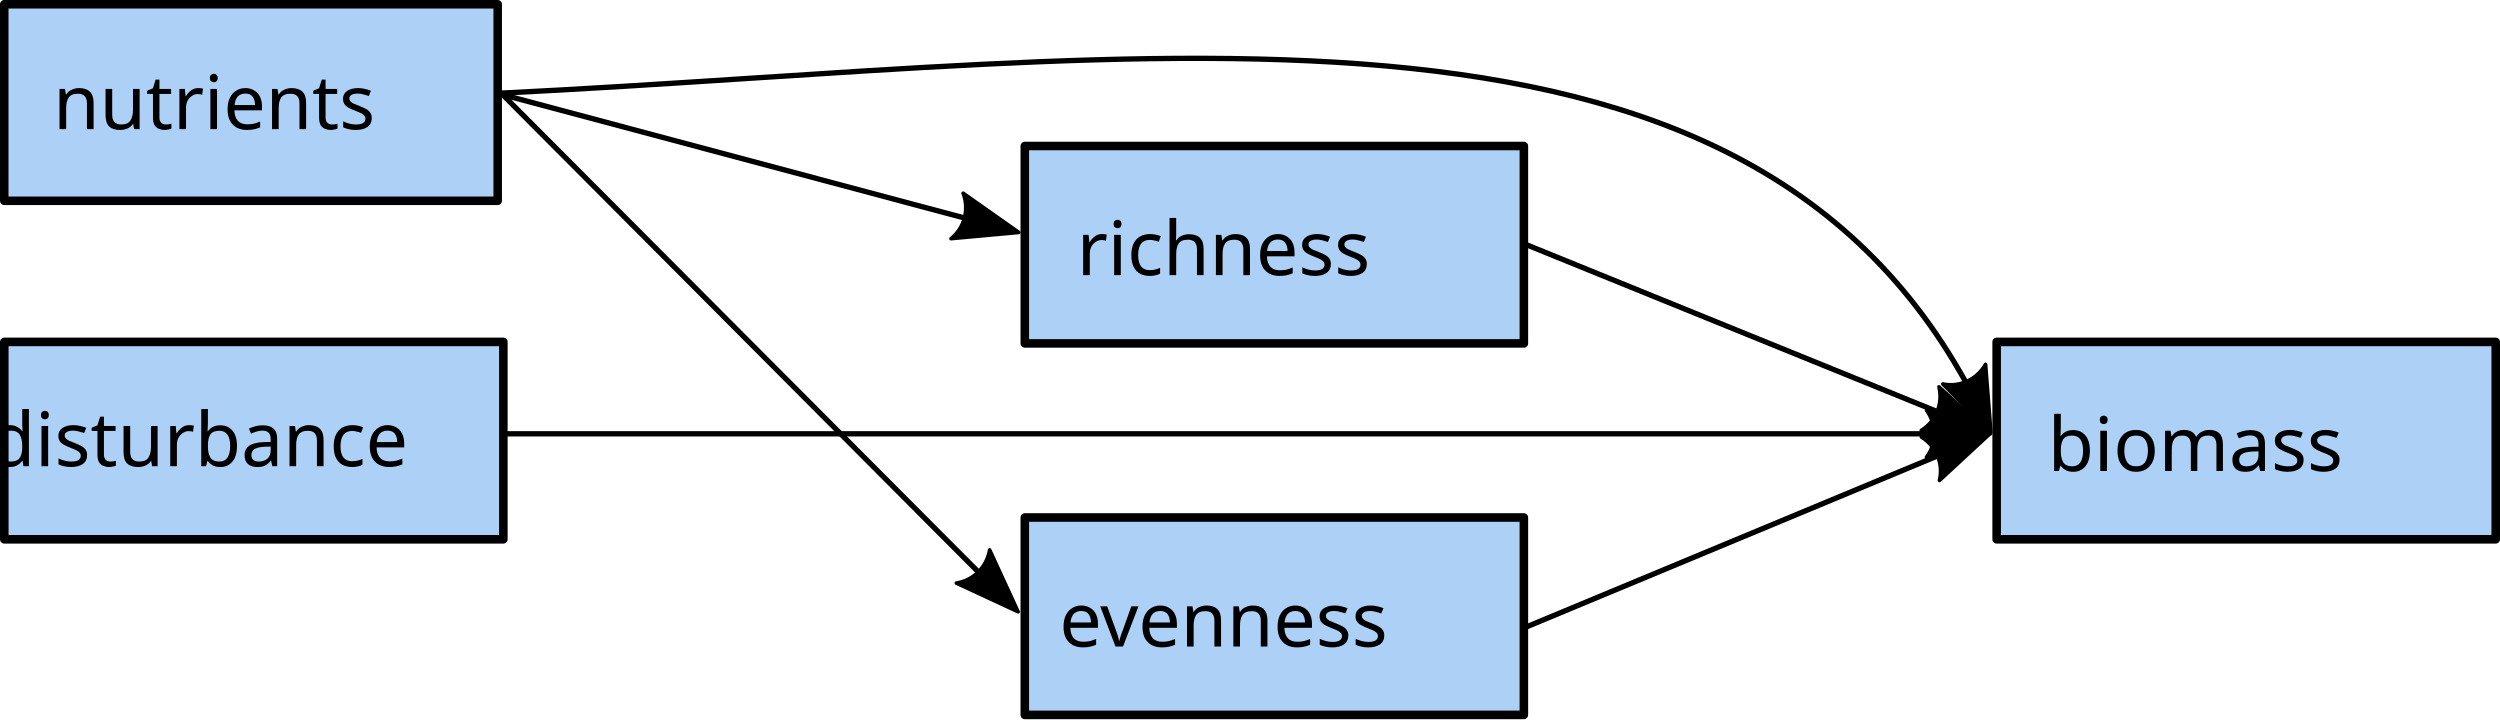
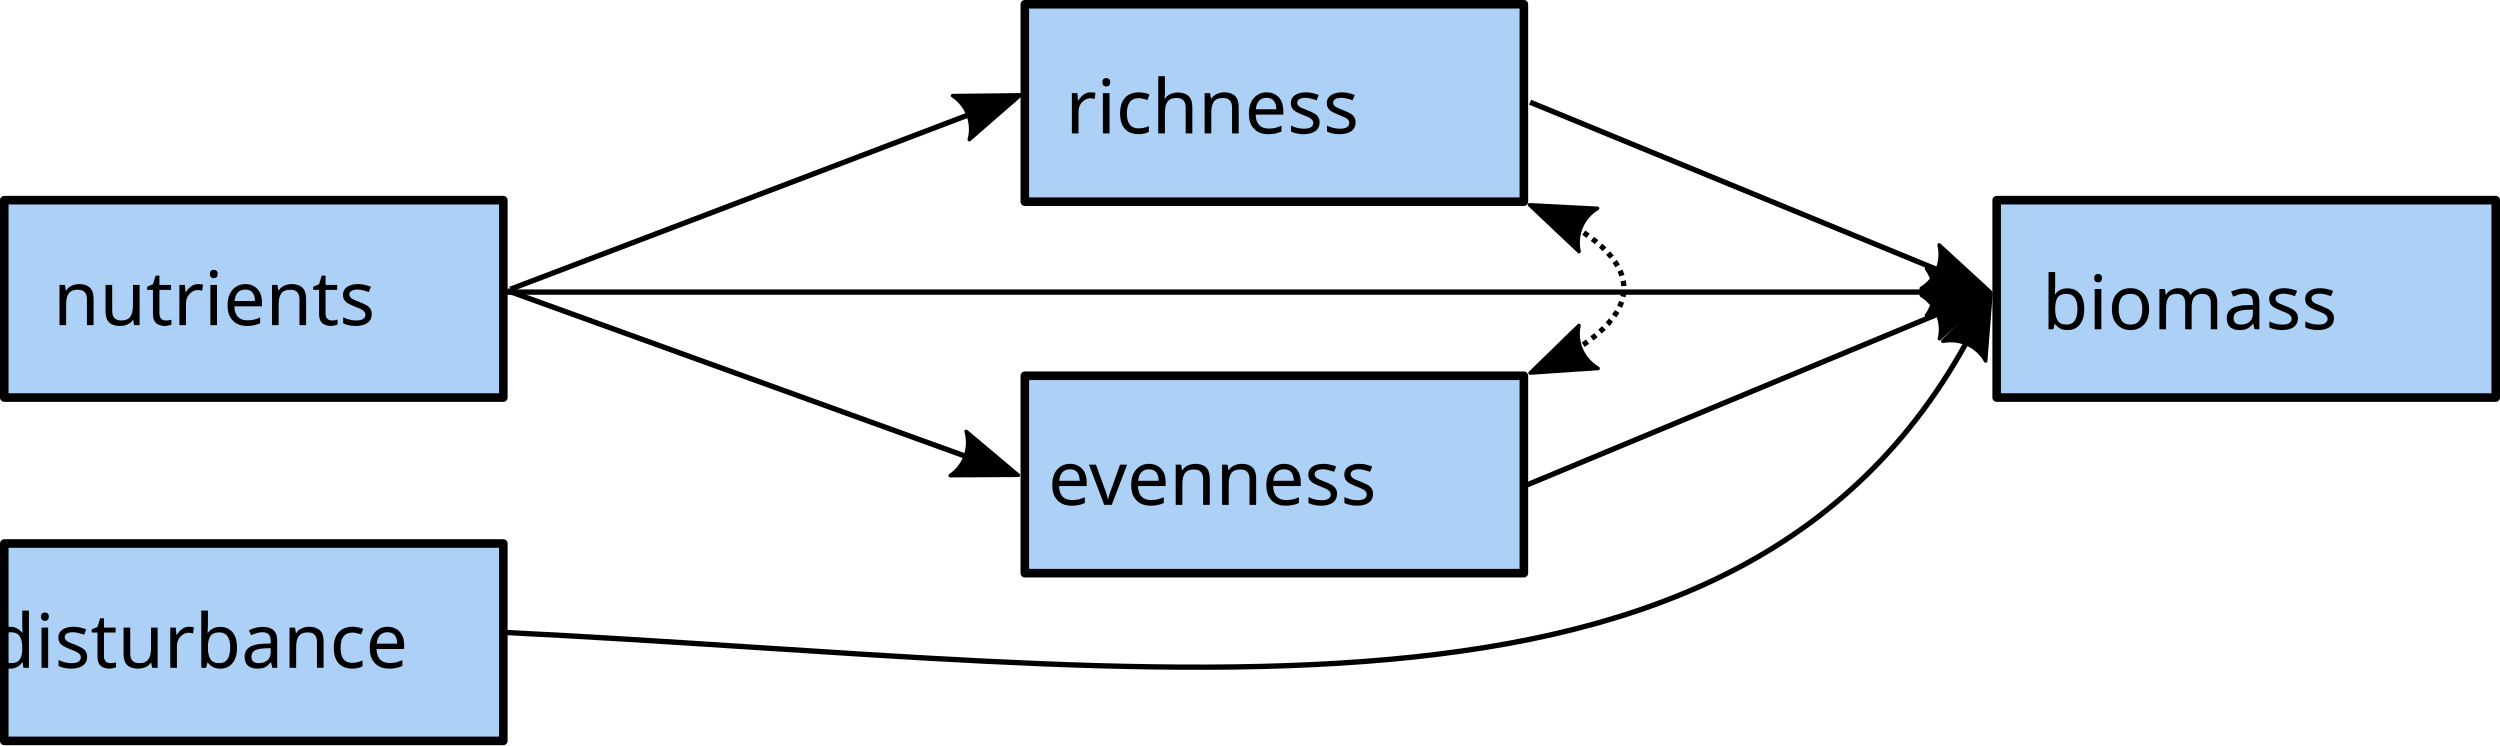
- <svg xmlns="http://www.w3.org/2000/svg" xmlns:xlink="http://www.w3.org/1999/xlink" width="235.031mm" height="67.612mm" viewBox="0 0 235.031 67.612" version="1.1" id="svg1051">
+ <svg xmlns="http://www.w3.org/2000/svg" xmlns:xlink="http://www.w3.org/1999/xlink" width="235.031mm" height="70.058mm" viewBox="0 0 235.031 70.058" version="1.1" id="svg1051">
  <defs id="defs1045">
+     <marker orient="auto" refY="0" refX="0" id="marker4223" style="overflow:visible">
+       <path id="path4221" style="fill:#000000;fill-opacity:1;fill-rule:evenodd;stroke:#000000;stroke-width:0.625;stroke-linejoin:round;stroke-opacity:1" d="M 8.719,4.034 -2.207,0.016 8.719,-4.002 c -1.745,2.372 -1.735,5.617 -6e-7,8.035 z" transform="matrix(-1.1,0,0,-1.1,-1.1,0)" />
+     </marker>
    <marker orient="auto" refY="0" refX="0" id="marker7136" style="overflow:visible">
      <path id="path7134" style="fill:#000000;fill-opacity:1;fill-rule:evenodd;stroke:#000000;stroke-width:0.625;stroke-linejoin:round;stroke-opacity:1" d="M 8.719,4.034 -2.207,0.016 8.719,-4.002 c -1.745,2.372 -1.735,5.617 -6e-7,8.035 z" transform="matrix(-1.1,0,0,-1.1,-1.1,0)" />
    </marker>
    <marker style="overflow:visible" id="marker6374" refX="0" refY="0" orient="auto">
      <path transform="matrix(-1.1,0,0,-1.1,-1.1,0)" d="M 8.719,4.034 -2.207,0.016 8.719,-4.002 c -1.745,2.372 -1.735,5.617 -6e-7,8.035 z" style="fill:#000000;fill-opacity:1;fill-rule:evenodd;stroke:#000000;stroke-width:0.625;stroke-linejoin:round;stroke-opacity:1" id="path6372" />
    </marker>
    <marker orient="auto" refY="0" refX="0" id="marker13494" style="overflow:visible">
      <path id="path13492" style="fill:#000000;fill-opacity:1;fill-rule:evenodd;stroke:#000000;stroke-width:0.625;stroke-linejoin:round;stroke-opacity:1" d="M 8.719,4.034 -2.207,0.016 8.719,-4.002 c -1.745,2.372 -1.735,5.617 -6e-7,8.035 z" transform="matrix(-1.1,0,0,-1.1,-1.1,0)" />
    </marker>
    <marker orient="auto" refY="0" refX="0" id="marker10895" style="overflow:visible">
      <path id="path10893" style="fill:#000000;fill-opacity:1;fill-rule:evenodd;stroke:#000000;stroke-width:0.625;stroke-linejoin:round;stroke-opacity:1" d="M 8.719,4.034 -2.207,0.016 8.719,-4.002 c -1.745,2.372 -1.735,5.617 -6e-7,8.035 z" transform="matrix(-1.1,0,0,-1.1,-1.1,0)" />
    </marker>
    <marker orient="auto" refY="0" refX="0" id="marker9641" style="overflow:visible">
      <path id="path9639" style="fill:#000000;fill-opacity:1;fill-rule:evenodd;stroke:#000000;stroke-width:0.625;stroke-linejoin:round;stroke-opacity:1" d="M 8.719,4.034 -2.207,0.016 8.719,-4.002 c -1.745,2.372 -1.735,5.617 -6e-7,8.035 z" transform="matrix(-1.1,0,0,-1.1,-1.1,0)" />
    </marker>
    <marker style="overflow:visible" id="marker7337" refX="0" refY="0" orient="auto">
      <path transform="matrix(-1.1,0,0,-1.1,-1.1,0)" d="M 8.719,4.034 -2.207,0.016 8.719,-4.002 c -1.745,2.372 -1.735,5.617 -6e-7,8.035 z" style="fill:#000000;fill-opacity:1;fill-rule:evenodd;stroke:#000000;stroke-width:0.625;stroke-linejoin:round;stroke-opacity:1" id="path7335" />
    </marker>
    <marker orient="auto" refY="0" refX="0" id="marker5663" style="overflow:visible">
      <path id="path5661" style="fill:#000000;fill-opacity:1;fill-rule:evenodd;stroke:#000000;stroke-width:0.625;stroke-linejoin:round;stroke-opacity:1" d="M 8.719,4.034 -2.207,0.016 8.719,-4.002 c -1.745,2.372 -1.735,5.617 -6e-7,8.035 z" transform="matrix(-1.1,0,0,-1.1,-1.1,0)" />
    </marker>
-     <marker style="overflow:visible" id="marker4379" refX="0" refY="0" orient="auto">
-       <path transform="matrix(-1.1,0,0,-1.1,-1.1,0)" d="M 8.719,4.034 -2.207,0.016 8.719,-4.002 c -1.745,2.372 -1.735,5.617 -6e-7,8.035 z" style="fill:#000000;fill-opacity:1;fill-rule:evenodd;stroke:#000000;stroke-width:0.625;stroke-linejoin:round;stroke-opacity:1" id="path4377" />
-     </marker>
    <marker orient="auto" refY="0" refX="0" id="marker3922" style="overflow:visible">
      <path id="path3920" style="fill:#000000;fill-opacity:1;fill-rule:evenodd;stroke:#000000;stroke-width:0.625;stroke-linejoin:round;stroke-opacity:1" d="M 8.719,4.034 -2.207,0.016 8.719,-4.002 c -1.745,2.372 -1.735,5.617 -6e-7,8.035 z" transform="matrix(-1.1,0,0,-1.1,-1.1,0)" />
-     </marker>
-     <marker style="overflow:visible" id="marker3418" refX="0" refY="0" orient="auto">
-       <path transform="matrix(-1.1,0,0,-1.1,-1.1,0)" d="M 8.719,4.034 -2.207,0.016 8.719,-4.002 c -1.745,2.372 -1.735,5.617 -6e-7,8.035 z" style="fill:#000000;fill-opacity:1;fill-rule:evenodd;stroke:#000000;stroke-width:0.625;stroke-linejoin:round;stroke-opacity:1" id="path3416" />
-     </marker>
-     <marker orient="auto" refY="0" refX="0" id="Arrow2Lend" style="overflow:visible">
-       <path id="path2173" style="fill:#000000;fill-opacity:1;fill-rule:evenodd;stroke:#000000;stroke-width:0.625;stroke-linejoin:round;stroke-opacity:1" d="M 8.719,4.034 -2.207,0.016 8.719,-4.002 c -1.745,2.372 -1.735,5.617 -6e-7,8.035 z" transform="matrix(-1.1,0,0,-1.1,-1.1,0)" />
    </marker>
    <marker orient="auto" refY="0" refX="0" id="marker2166" style="overflow:visible">
      <path id="path2164" style="fill:#000000;fill-opacity:1;fill-rule:evenodd;stroke:#000000;stroke-width:0.625;stroke-linejoin:round;stroke-opacity:1" d="M 8.719,4.034 -2.207,0.016 8.719,-4.002 c -1.745,2.372 -1.735,5.617 -6e-7,8.035 z" transform="matrix(-1.1,0,0,-1.1,-1.1,0)" />
    </marker>
    <marker orient="auto" refY="0" refX="0" id="marker2986" style="overflow:visible">
      <path id="path2984" style="fill:#000000;fill-opacity:1;fill-rule:evenodd;stroke:#000000;stroke-width:0.625;stroke-linejoin:round;stroke-opacity:1" d="M 8.719,4.034 -2.207,0.016 8.719,-4.002 c -1.745,2.372 -1.735,5.617 -6e-7,8.035 z" transform="matrix(-1.1,0,0,-1.1,-1.1,0)" />
    </marker>
    <marker style="overflow:visible" id="marker3700" refX="0" refY="0" orient="auto">
      <path transform="matrix(-1.1,0,0,-1.1,-1.1,0)" d="M 8.719,4.034 -2.207,0.016 8.719,-4.002 c -1.745,2.372 -1.735,5.617 -6e-7,8.035 z" style="fill:#000000;fill-opacity:1;fill-rule:evenodd;stroke:#000000;stroke-width:0.625;stroke-linejoin:round;stroke-opacity:1" id="path3698" />
    </marker>
    <marker orient="auto" refY="0" refX="0" id="marker2166-4" style="overflow:visible">
      <path id="path2164-9" style="fill:#000000;fill-opacity:1;fill-rule:evenodd;stroke:#000000;stroke-width:0.625;stroke-linejoin:round;stroke-opacity:1" d="M 8.719,4.034 -2.207,0.016 8.719,-4.002 c -1.745,2.372 -1.735,5.617 -6e-7,8.035 z" transform="matrix(-1.1,0,0,-1.1,-1.1,0)" />
    </marker>
    <marker orient="auto" refY="0" refX="0" id="marker2986-9" style="overflow:visible">
      <path id="path2984-3" style="fill:#000000;fill-opacity:1;fill-rule:evenodd;stroke:#000000;stroke-width:0.625;stroke-linejoin:round;stroke-opacity:1" d="M 8.719,4.034 -2.207,0.016 8.719,-4.002 c -1.745,2.372 -1.735,5.617 -6e-7,8.035 z" transform="matrix(-1.1,0,0,-1.1,-1.1,0)" />
    </marker>
    <marker style="overflow:visible" id="marker3700-6" refX="0" refY="0" orient="auto">
      <path transform="matrix(-1.1,0,0,-1.1,-1.1,0)" d="M 8.719,4.034 -2.207,0.016 8.719,-4.002 c -1.745,2.372 -1.735,5.617 -6e-7,8.035 z" style="fill:#000000;fill-opacity:1;fill-rule:evenodd;stroke:#000000;stroke-width:0.625;stroke-linejoin:round;stroke-opacity:1" id="path3698-0" />
    </marker>
+     <marker style="overflow:visible" id="marker2500" refX="0" refY="0" orient="auto">
+       <path transform="matrix(-1.1,0,0,-1.1,-1.1,0)" d="M 8.719,4.034 -2.207,0.016 8.719,-4.002 c -1.745,2.372 -1.735,5.617 -6e-7,8.035 z" style="fill:#000000;fill-opacity:1;fill-rule:evenodd;stroke:#000000;stroke-width:0.625;stroke-linejoin:round;stroke-opacity:1" id="path2498" />
+     </marker>
+     <marker style="overflow:visible" id="marker3418-7" refX="0" refY="0" orient="auto">
+       <path transform="matrix(-1.1,0,0,-1.1,-1.1,0)" d="M 8.719,4.034 -2.207,0.016 8.719,-4.002 c -1.745,2.372 -1.735,5.617 -6e-7,8.035 z" style="fill:#000000;fill-opacity:1;fill-rule:evenodd;stroke:#000000;stroke-width:0.625;stroke-linejoin:round;stroke-opacity:1" id="path3416-5" />
+     </marker>
+     <marker orient="auto" refY="0" refX="0" id="marker3922-3" style="overflow:visible">
+       <path id="path3920-5" style="fill:#000000;fill-opacity:1;fill-rule:evenodd;stroke:#000000;stroke-width:0.625;stroke-linejoin:round;stroke-opacity:1" d="M 8.719,4.034 -2.207,0.016 8.719,-4.002 c -1.745,2.372 -1.735,5.617 -6e-7,8.035 z" transform="matrix(-1.1,0,0,-1.1,-1.1,0)" />
+     </marker>
+     <marker orient="auto" refY="0" refX="0" id="marker13494-9" style="overflow:visible">
+       <path id="path13492-1" style="fill:#000000;fill-opacity:1;fill-rule:evenodd;stroke:#000000;stroke-width:0.625;stroke-linejoin:round;stroke-opacity:1" d="M 8.719,4.034 -2.207,0.016 8.719,-4.002 c -1.745,2.372 -1.735,5.617 -6e-7,8.035 z" transform="matrix(-1.1,0,0,-1.1,-1.1,0)" />
+     </marker>
+     <marker style="overflow:visible" id="marker6374-2" refX="0" refY="0" orient="auto">
+       <path transform="matrix(-1.1,0,0,-1.1,-1.1,0)" d="M 8.719,4.034 -2.207,0.016 8.719,-4.002 c -1.745,2.372 -1.735,5.617 -6e-7,8.035 z" style="fill:#000000;fill-opacity:1;fill-rule:evenodd;stroke:#000000;stroke-width:0.625;stroke-linejoin:round;stroke-opacity:1" id="path6372-7" />
+     </marker>
+     <marker orient="auto" refY="0" refX="0" id="marker7136-0" style="overflow:visible">
+       <path id="path7134-9" style="fill:#000000;fill-opacity:1;fill-rule:evenodd;stroke:#000000;stroke-width:0.625;stroke-linejoin:round;stroke-opacity:1" d="M 8.719,4.034 -2.207,0.016 8.719,-4.002 c -1.745,2.372 -1.735,5.617 -6e-7,8.035 z" transform="matrix(-1.1,0,0,-1.1,-1.1,0)" />
+     </marker>
+     <marker style="overflow:visible" id="marker3879" refX="0" refY="0" orient="auto">
+       <path transform="matrix(-1.1,0,0,-1.1,-1.1,0)" d="M 8.719,4.034 -2.207,0.016 8.719,-4.002 c -1.745,2.372 -1.735,5.617 -6e-7,8.035 z" style="fill:#000000;fill-opacity:1;fill-rule:evenodd;stroke:#000000;stroke-width:0.625;stroke-linejoin:round;stroke-opacity:1" id="path3877" />
+     </marker>
+     <marker orient="auto" refY="0" refX="0" id="Arrow2Lstart" style="overflow:visible">
+       <path id="path1060" style="fill:#000000;fill-opacity:1;fill-rule:evenodd;stroke:#000000;stroke-width:0.625;stroke-linejoin:round;stroke-opacity:1" d="M 8.719,4.034 -2.207,0.016 8.719,-4.002 c -1.745,2.372 -1.735,5.617 -6e-7,8.035 z" transform="matrix(1.1,0,0,1.1,1.1,0)" />
+     </marker>
+     <marker style="overflow:visible" id="marker944" refX="0" refY="0" orient="auto">
+       <path transform="matrix(-1.1,0,0,-1.1,-1.1,0)" d="M 8.719,4.034 -2.207,0.016 8.719,-4.002 c -1.745,2.372 -1.735,5.617 -6e-7,8.035 z" style="fill:#000000;fill-opacity:1;fill-rule:evenodd;stroke:#000000;stroke-width:0.625;stroke-linejoin:round;stroke-opacity:1" id="path942" />
+     </marker>
  </defs>
-   <g id="layer1" transform="translate(-171.7132,-194.5784)">
-     <rect style="fill:#add1f6;fill-opacity:1;stroke:#000000;stroke-width:0.805;stroke-linecap:round;stroke-linejoin:round;stroke-miterlimit:10;stroke-dasharray:none;stroke-dashoffset:0;stroke-opacity:1;paint-order:normal" id="rect2098" width="46.918" height="18.558" x="359.424" y="226.721" />
-     <rect style="fill:#add1f6;fill-opacity:1;stroke:#000000;stroke-width:0.805;stroke-linecap:round;stroke-linejoin:round;stroke-miterlimit:10;stroke-dasharray:none;stroke-dashoffset:0;stroke-opacity:1;paint-order:normal" id="rect821" width="46.918" height="18.558" x="172.116" y="226.722" />
-     <rect y="194.978" x="172.113" height="18.477" width="46.39" id="rect2934" style="fill:#add1f6;fill-opacity:1;stroke:#000000;stroke-width:0.799;stroke-linecap:round;stroke-linejoin:round;stroke-miterlimit:10;stroke-dasharray:none;stroke-dashoffset:0;stroke-opacity:1;paint-order:normal" />
-     <flowRoot transform="matrix(3.779528,0,0,3.779528,-11.80915,9.646343)" xml:space="preserve" style="font-style:normal;font-variant:normal;font-weight:normal;font-stretch:normal;font-size:7.056px;line-height:1.25;font-family:sans-serif;-inkscape-font-specification:'sans-serif, Normal';font-variant-ligatures:normal;font-variant-caps:normal;font-variant-numeric:normal;font-feature-settings:normal;text-align:center;letter-spacing:0px;word-spacing:0px;writing-mode:lr-tb;text-anchor:middle;fill:#000000;fill-opacity:1;stroke:none;stroke-width:0.265" id="flowRoot2968">
-       <flowRegion id="flowRegion2970" style="text-align:center;text-anchor:middle">
-         <use x="0" y="0" xlink:href="#rect821" id="use2972" width="100%" height="100%" transform="matrix(0.2645833,0,0,0.2645833,3.124504,-2.552262)" />
+   <g id="layer1" transform="translate(-176.3397,-298.77)">
+     <rect style="fill:#add1f6;fill-opacity:1;stroke:#000000;stroke-width:0.805;stroke-linecap:round;stroke-linejoin:round;stroke-miterlimit:10;stroke-dasharray:none;stroke-dashoffset:0;stroke-opacity:1;paint-order:normal" id="rect2098-3" width="46.918" height="18.558" x="364.051" y="317.589" />
+     <rect style="fill:#add1f6;fill-opacity:1;stroke:#000000;stroke-width:0.805;stroke-linecap:round;stroke-linejoin:round;stroke-miterlimit:10;stroke-dasharray:none;stroke-dashoffset:0;stroke-opacity:1;paint-order:normal" id="rect821-6" width="46.918" height="18.558" x="176.742" y="349.867" />
+     <flowRoot transform="matrix(14.28483,0,0,14.28483,-811.2263,-741.7189)" xml:space="preserve" style="font-style:normal;font-variant:normal;font-weight:normal;font-stretch:normal;font-size:7.056px;line-height:1.25;font-family:sans-serif;-inkscape-font-specification:'sans-serif, Normal';font-variant-ligatures:normal;font-variant-caps:normal;font-variant-numeric:normal;font-feature-settings:normal;text-align:center;letter-spacing:0px;word-spacing:0px;writing-mode:lr-tb;text-anchor:middle;fill:#000000;fill-opacity:1;stroke:none;stroke-width:0.265" id="flowRoot2968-6">
+       <flowRegion id="flowRegion2970-2" style="text-align:center;text-anchor:middle">
+         <use x="0" y="0" xlink:href="#rect821-6" id="use2972-6" width="100%" height="100%" transform="matrix(0.07000434,0,0,0.07000434,56.78936,51.92354)" />
      </flowRegion>
-       <flowPara id="flowPara2974">above-ground biomass</flowPara>
+       <flowPara id="flowPara2974-1">above-ground biomass</flowPara>
    </flowRoot>
-     <flowRoot transform="matrix(3.779528,0,0,3.779528,-11.80915,9.646343)" xml:space="preserve" style="font-style:normal;font-variant:normal;font-weight:normal;font-stretch:normal;font-size:7.056px;line-height:1.25;font-family:sans-serif;-inkscape-font-specification:'sans-serif, Normal';font-variant-ligatures:normal;font-variant-caps:normal;font-variant-numeric:normal;font-feature-settings:normal;text-align:center;letter-spacing:0px;word-spacing:0px;writing-mode:lr-tb;text-anchor:middle;fill:#000000;fill-opacity:1;stroke:none;stroke-width:0.265" id="flowRoot4166">
-       <flowRegion id="flowRegion4168" style="text-align:center;text-anchor:middle">
-         <use x="0" y="0" xlink:href="#rect2934" id="use4170" width="100%" height="100%" transform="matrix(0.2645833,0,0,0.2645833,3.124504,-2.552262)" />
-       </flowRegion>
-       <flowPara id="flowPara4172">functional group</flowPara>
-     </flowRoot>
-     <text xml:space="preserve" style="font-style:normal;font-variant:normal;font-weight:normal;font-stretch:normal;font-size:7.056px;line-height:1.25;font-family:sans-serif;-inkscape-font-specification:'sans-serif, Normal';font-variant-ligatures:normal;font-variant-caps:normal;font-variant-numeric:normal;font-feature-settings:normal;text-align:center;letter-spacing:0px;word-spacing:0px;writing-mode:lr-tb;text-anchor:middle;fill:#000000;fill-opacity:1;stroke:none;stroke-width:0.265" x="194.957" y="238.406" id="text2082">
-       <tspan id="tspan2080" x="194.957" y="238.406" style="stroke-width:0.265">disturbance</tspan>
+     <text xml:space="preserve" style="font-style:normal;font-variant:normal;font-weight:normal;font-stretch:normal;font-size:7.056px;line-height:1.25;font-family:sans-serif;-inkscape-font-specification:'sans-serif, Normal';font-variant-ligatures:normal;font-variant-caps:normal;font-variant-numeric:normal;font-feature-settings:normal;text-align:center;letter-spacing:0px;word-spacing:0px;writing-mode:lr-tb;text-anchor:middle;fill:#000000;fill-opacity:1;stroke:none;stroke-width:0.265" x="199.584" y="361.552" id="text2082-0">
+       <tspan id="tspan2080-2" x="199.584" y="361.552" style="stroke-width:0.265">disturbance</tspan>
    </text>
-     <text id="text2086" y="206.717" x="196.434" style="font-style:normal;font-variant:normal;font-weight:normal;font-stretch:normal;font-size:7.056px;line-height:1.25;font-family:sans-serif;-inkscape-font-specification:'sans-serif, Normal';font-variant-ligatures:normal;font-variant-caps:normal;font-variant-numeric:normal;font-feature-settings:normal;text-align:center;letter-spacing:0px;word-spacing:0px;writing-mode:lr-tb;text-anchor:middle;fill:#000000;fill-opacity:1;stroke:none;stroke-width:0.265" xml:space="preserve">
-       <tspan style="stroke-width:0.265" y="206.717" x="196.434" id="tspan2084">nutrients</tspan>
+     <text id="text2086-3" y="297.585" x="201.06" style="font-style:normal;font-variant:normal;font-weight:normal;font-stretch:normal;font-size:7.056px;line-height:1.25;font-family:sans-serif;-inkscape-font-specification:'sans-serif, Normal';font-variant-ligatures:normal;font-variant-caps:normal;font-variant-numeric:normal;font-feature-settings:normal;text-align:center;letter-spacing:0px;word-spacing:0px;writing-mode:lr-tb;text-anchor:middle;fill:#000000;fill-opacity:1;stroke:none;stroke-width:0.265" xml:space="preserve">
+       <tspan style="stroke-width:0.265" y="303.827" x="201.06" id="tspan2084-7" />
    </text>
-     <text id="text2090" y="238.856" x="382.69" style="font-style:normal;font-variant:normal;font-weight:normal;font-stretch:normal;font-size:7.056px;line-height:1.25;font-family:sans-serif;-inkscape-font-specification:'sans-serif, Normal';font-variant-ligatures:normal;font-variant-caps:normal;font-variant-numeric:normal;font-feature-settings:normal;text-align:center;letter-spacing:0px;word-spacing:0px;writing-mode:lr-tb;text-anchor:middle;fill:#000000;fill-opacity:1;stroke:none;stroke-width:0.265" xml:space="preserve">
-       <tspan style="stroke-width:0.265" y="238.856" x="382.69" id="tspan2088">biomass</tspan>
+     <text id="text2090-5" y="329.724" x="386.788" style="font-style:normal;font-variant:normal;font-weight:normal;font-stretch:normal;font-size:7.056px;line-height:1.25;font-family:sans-serif;-inkscape-font-specification:'sans-serif, Normal';font-variant-ligatures:normal;font-variant-caps:normal;font-variant-numeric:normal;font-feature-settings:normal;text-align:center;letter-spacing:0px;word-spacing:0px;writing-mode:lr-tb;text-anchor:middle;fill:#000000;fill-opacity:1;stroke:none;stroke-width:0.265" xml:space="preserve">
+       <tspan style="stroke-width:0.265" y="329.724" x="386.788" id="tspan2088-9">biomass</tspan>
    </text>
-     <rect y="208.305" x="268.058" height="18.558" width="46.918" id="rect2100" style="fill:#add1f6;fill-opacity:1;stroke:#000000;stroke-width:0.805;stroke-linecap:round;stroke-linejoin:round;stroke-miterlimit:10;stroke-dasharray:none;stroke-dashoffset:0;stroke-opacity:1;paint-order:normal" />
-     <text xml:space="preserve" style="font-style:normal;font-variant:normal;font-weight:normal;font-stretch:normal;font-size:7.056px;line-height:1.25;font-family:sans-serif;-inkscape-font-specification:'sans-serif, Normal';font-variant-ligatures:normal;font-variant-caps:normal;font-variant-numeric:normal;font-feature-settings:normal;text-align:center;letter-spacing:0px;word-spacing:0px;writing-mode:lr-tb;text-anchor:middle;fill:#000000;fill-opacity:1;stroke:none;stroke-width:0.265" x="291.325" y="220.44" id="text2104">
-       <tspan id="tspan2102" x="291.325" y="220.44" style="stroke-width:0.265">richness</tspan>
+     <rect y="317.589" x="176.742" height="18.558" width="46.918" id="rect2092" style="fill:#add1f6;fill-opacity:1;stroke:#000000;stroke-width:0.805;stroke-linecap:round;stroke-linejoin:round;stroke-miterlimit:10;stroke-dasharray:none;stroke-dashoffset:0;stroke-opacity:1;paint-order:normal" />
+     <text xml:space="preserve" style="font-style:normal;font-variant:normal;font-weight:normal;font-stretch:normal;font-size:7.056px;line-height:1.25;font-family:sans-serif;-inkscape-font-specification:'sans-serif, Normal';font-variant-ligatures:normal;font-variant-caps:normal;font-variant-numeric:normal;font-feature-settings:normal;text-align:center;letter-spacing:0px;word-spacing:0px;writing-mode:lr-tb;text-anchor:middle;fill:#000000;fill-opacity:1;stroke:none;stroke-width:0.265" x="201.06" y="329.335" id="text2096">
+       <tspan id="tspan2094" x="201.06" y="329.335" style="stroke-width:0.265">nutrients</tspan>
    </text>
-     <rect style="fill:#add1f6;fill-opacity:1;stroke:#000000;stroke-width:0.805;stroke-linecap:round;stroke-linejoin:round;stroke-miterlimit:10;stroke-dasharray:none;stroke-dashoffset:0;stroke-opacity:1;paint-order:normal" id="rect2106" width="46.918" height="18.558" x="268.058" y="243.23" />
-     <text id="text2110" y="255.365" x="291.325" style="font-style:normal;font-variant:normal;font-weight:normal;font-stretch:normal;font-size:7.056px;line-height:1.25;font-family:sans-serif;-inkscape-font-specification:'sans-serif, Normal';font-variant-ligatures:normal;font-variant-caps:normal;font-variant-numeric:normal;font-feature-settings:normal;text-align:center;letter-spacing:0px;word-spacing:0px;writing-mode:lr-tb;text-anchor:middle;fill:#000000;fill-opacity:1;stroke:none;stroke-width:0.265" xml:space="preserve">
-       <tspan style="stroke-width:0.265" y="255.365" x="291.325" id="tspan2108">evenness</tspan>
+     <rect y="299.173" x="272.685" height="18.558" width="46.918" id="rect2100-2" style="fill:#add1f6;fill-opacity:1;stroke:#000000;stroke-width:0.805;stroke-linecap:round;stroke-linejoin:round;stroke-miterlimit:10;stroke-dasharray:none;stroke-dashoffset:0;stroke-opacity:1;paint-order:normal" />
+     <text xml:space="preserve" style="font-style:normal;font-variant:normal;font-weight:normal;font-stretch:normal;font-size:7.056px;line-height:1.25;font-family:sans-serif;-inkscape-font-specification:'sans-serif, Normal';font-variant-ligatures:normal;font-variant-caps:normal;font-variant-numeric:normal;font-feature-settings:normal;text-align:center;letter-spacing:0px;word-spacing:0px;writing-mode:lr-tb;text-anchor:middle;fill:#000000;fill-opacity:1;stroke:none;stroke-width:0.265" x="294.893" y="311.308" id="text2104-2">
+       <tspan id="tspan2102-8" x="294.893" y="311.308" style="stroke-width:0.265">richness</tspan>
    </text>
-     <path style="fill:none;stroke:#000000;stroke-width:0.5;stroke-linecap:butt;stroke-linejoin:miter;stroke-miterlimit:4;stroke-dasharray:none;stroke-opacity:1;marker-end:url(#Arrow2Lend)" d="m 218.733,203.417 48.12,12.849" id="path2150" />
-     <path id="path3414" d="m 315.027,217.509 43.092,17.506" style="fill:none;stroke:#000000;stroke-width:0.5;stroke-linecap:butt;stroke-linejoin:miter;stroke-miterlimit:4;stroke-dasharray:none;stroke-opacity:1;marker-end:url(#marker3418)" />
-     <path style="fill:none;stroke:#000000;stroke-width:0.5;stroke-linecap:butt;stroke-linejoin:miter;stroke-miterlimit:4;stroke-dasharray:none;stroke-opacity:1;marker-end:url(#marker3922)" d="m 314.994,253.606 43.144,-17.946" id="path3918" />
-     <path id="path4375" d="m 218.733,203.242 48.221,48.387" style="fill:none;stroke:#000000;stroke-width:0.5;stroke-linecap:butt;stroke-linejoin:miter;stroke-miterlimit:4;stroke-dasharray:none;stroke-opacity:1;marker-end:url(#marker4379)" />
-     <path style="fill:none;stroke:#000000;stroke-width:0.5;stroke-linecap:butt;stroke-linejoin:miter;stroke-miterlimit:4;stroke-dasharray:none;stroke-opacity:1;marker-end:url(#marker13494)" d="m 219.289,235.362 h 138.884" id="path13490" />
-     <path style="fill:none;stroke:#000000;stroke-width:0.5;stroke-linecap:butt;stroke-linejoin:miter;stroke-miterlimit:4;stroke-dasharray:none;stroke-opacity:1;marker-end:url(#marker6374)" d="m 218.642,203.343 c 62.581,-3.065 119.328,-13.585 139.954,31.274" id="path89" />
+     <rect style="fill:#add1f6;fill-opacity:1;stroke:#000000;stroke-width:0.805;stroke-linecap:round;stroke-linejoin:round;stroke-miterlimit:10;stroke-dasharray:none;stroke-dashoffset:0;stroke-opacity:1;paint-order:normal" id="rect2106-9" width="46.918" height="18.558" x="272.685" y="334.097" />
+     <text id="text2110-7" y="346.233" x="294.893" style="font-style:normal;font-variant:normal;font-weight:normal;font-stretch:normal;font-size:7.056px;line-height:1.25;font-family:sans-serif;-inkscape-font-specification:'sans-serif, Normal';font-variant-ligatures:normal;font-variant-caps:normal;font-variant-numeric:normal;font-feature-settings:normal;text-align:center;letter-spacing:0px;word-spacing:0px;writing-mode:lr-tb;text-anchor:middle;fill:#000000;fill-opacity:1;stroke:none;stroke-width:0.265" xml:space="preserve">
+       <tspan style="stroke-width:0.265" y="346.233" x="294.893" id="tspan2108-3">evenness</tspan>
+     </text>
+     <path id="path2496" d="m 224.047,326.096 47.4,17.135" style="fill:none;stroke:#000000;stroke-width:0.5;stroke-linecap:butt;stroke-linejoin:miter;stroke-miterlimit:4;stroke-dasharray:none;stroke-opacity:1;marker-end:url(#marker2500)" />
+     <path id="path3414-1" d="m 320.188,308.377 42.558,17.506" style="fill:none;stroke:#000000;stroke-width:0.5;stroke-linecap:butt;stroke-linejoin:miter;stroke-miterlimit:4;stroke-dasharray:none;stroke-opacity:1;marker-end:url(#marker3418-7)" />
+     <path style="fill:none;stroke:#000000;stroke-width:0.5;stroke-linecap:butt;stroke-linejoin:miter;stroke-miterlimit:4;stroke-dasharray:none;stroke-opacity:1;marker-end:url(#marker3922-3)" d="M 319.621,344.473 362.765,326.527" id="path3918-2" />
+     <path style="fill:none;stroke:#000000;stroke-width:0.5;stroke-linecap:butt;stroke-linejoin:miter;stroke-miterlimit:4;stroke-dasharray:none;stroke-opacity:1;marker-end:url(#marker13494-9)" d="m 223.916,326.23 h 138.884" id="path13490-3" />
+     <path id="path6370" d="m 223.646,358.22 c 62.581,3.065 118.974,13.562 139.6,-31.297" style="fill:none;stroke:#000000;stroke-width:0.5;stroke-linecap:butt;stroke-linejoin:miter;stroke-miterlimit:4;stroke-dasharray:none;stroke-opacity:1;marker-end:url(#marker6374-2)" />
+     <path style="fill:none;stroke:#000000;stroke-width:0.5;stroke-linecap:butt;stroke-linejoin:miter;stroke-miterlimit:4;stroke-dasharray:none;stroke-opacity:1;marker-end:url(#marker7136-0)" d="m 224.315,325.962 47.366,-18.027" id="path7132" />
+     <text xml:space="preserve" style="font-style:normal;font-variant:normal;font-weight:normal;font-stretch:normal;font-size:7.056px;line-height:1.25;font-family:sans-serif;-inkscape-font-specification:'sans-serif, Normal';font-variant-ligatures:normal;font-variant-caps:normal;font-variant-numeric:normal;font-feature-settings:normal;text-align:center;letter-spacing:0px;word-spacing:0px;writing-mode:lr-tb;text-anchor:middle;fill:#000000;fill-opacity:1;stroke:none;stroke-width:0.265" x="314.968" y="272.894" id="text1164">
+       <tspan id="tspan1162" x="314.968" y="279.136" style="stroke-width:0.265" />
+     </text>
+     <path id="path63" d="m 320.793,333.559 c 11.129,-4.965 10.782,-10.645 -0.047,-15.28" style="fill:none;stroke:#000000;stroke-width:0.5;stroke-linecap:butt;stroke-linejoin:miter;stroke-miterlimit:4;stroke-dasharray:0.5, 0.5;stroke-dashoffset:0;stroke-opacity:1;marker-start:url(#Arrow2Lstart);marker-end:url(#marker944)" />
  </g>
</svg>
